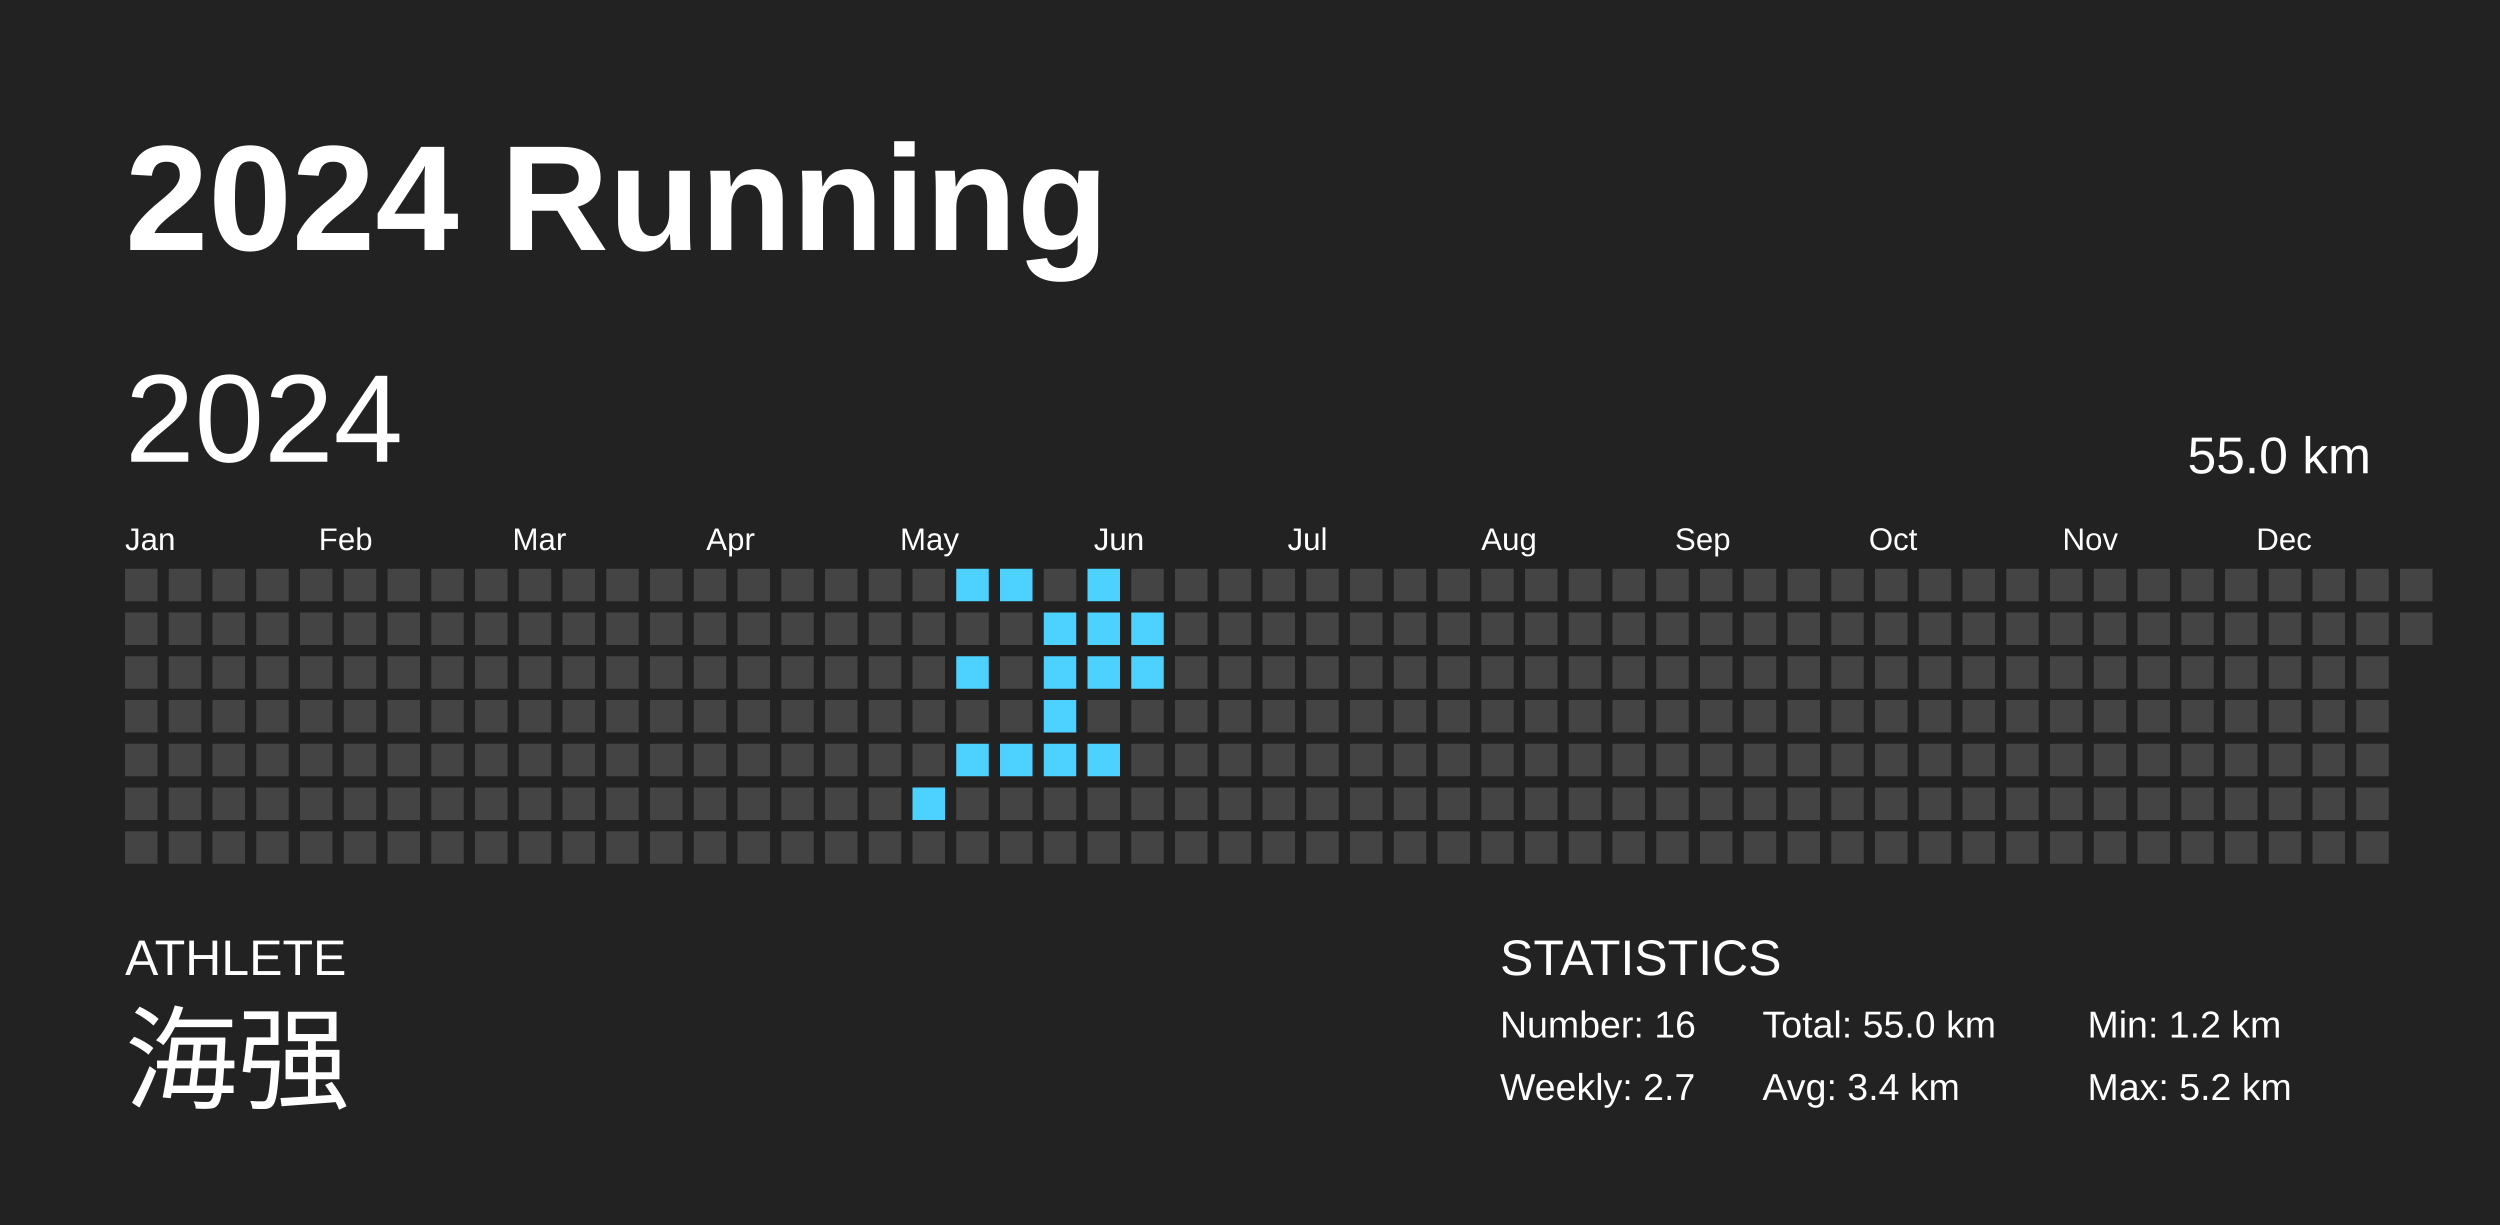
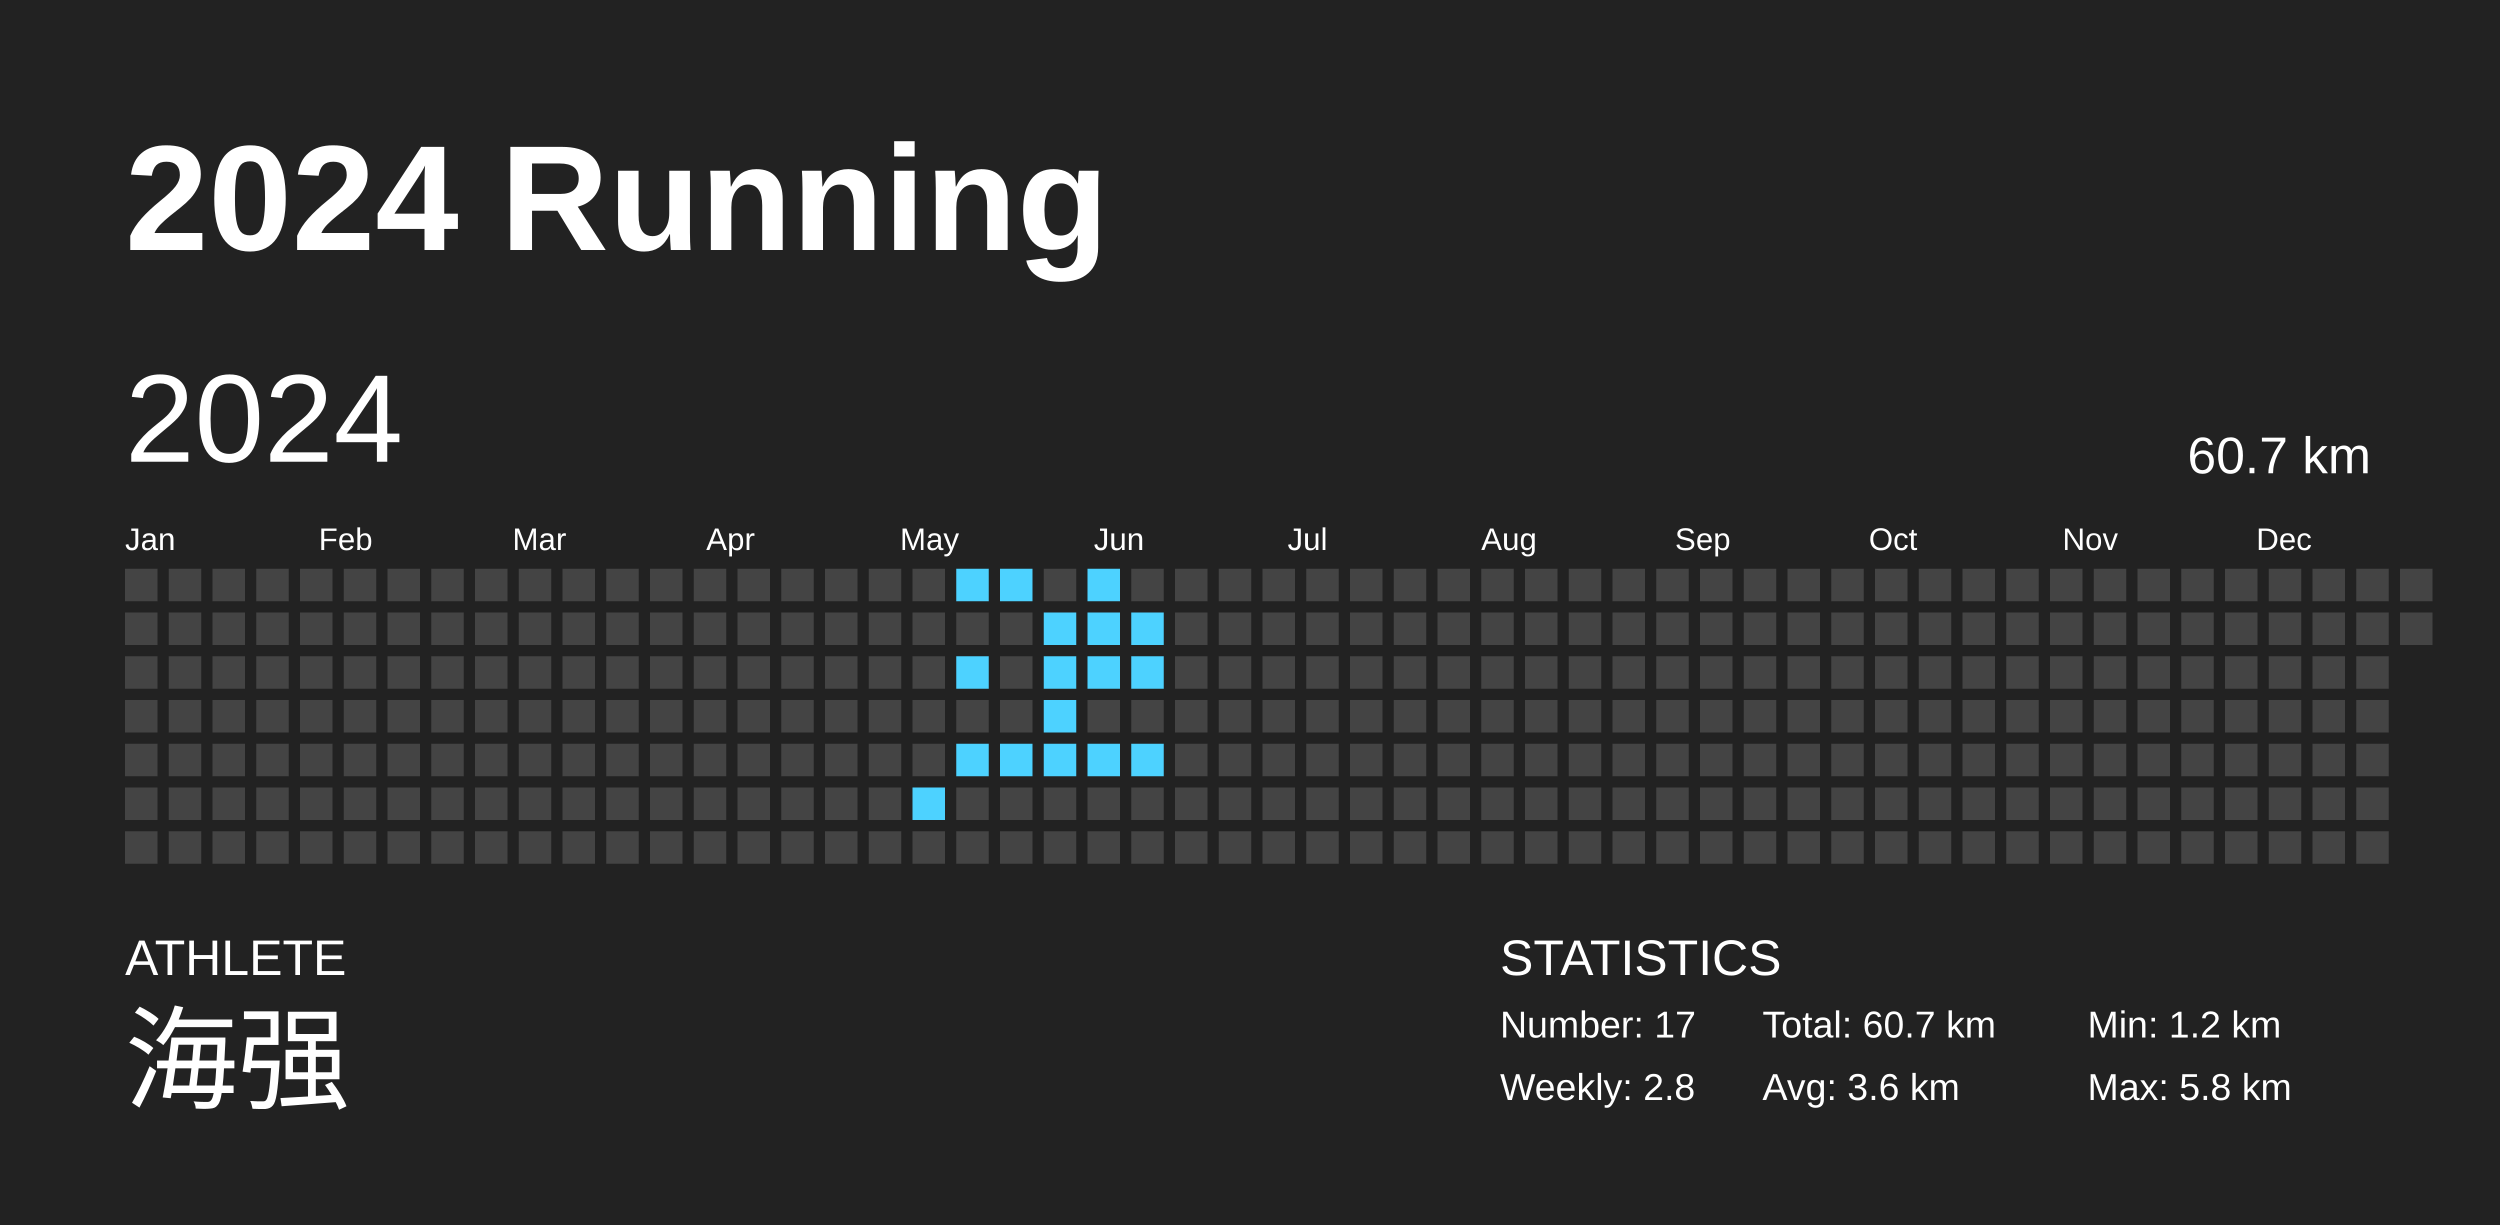
<svg xmlns="http://www.w3.org/2000/svg" baseProfile="full" height="98mm" version="1.1" viewBox="0,0,200,98" width="200mm">
  <defs />
  <rect fill="#222222" height="98" width="200" x="0" y="0" />
  <text fill="#FFFFFF" style="font-size:12px; font-family:Arial; font-weight:bold;" x="10" y="20">2024 Running</text>
  <text fill="#FFFFFF" style="font-size:4px; font-family:Arial" x="10" y="78">ATHLETE</text>
  <text fill="#FFFFFF" style="font-size:9px; font-family:Arial" x="10" y="88">海强</text>
  <text fill="#FFFFFF" style="font-size:4px; font-family:Arial" x="120" y="78">STATISTICS</text>
-   <text fill="#FFFFFF" style="font-size:3px; font-family:Arial" x="120" y="83">Number: 16</text>
-   <text fill="#FFFFFF" style="font-size:3px; font-family:Arial" x="120" y="88">Weekly: 2.7</text>
-   <text fill="#FFFFFF" style="font-size:3px; font-family:Arial" x="141" y="83">Total: 55.0 km</text>
-   <text fill="#FFFFFF" style="font-size:3px; font-family:Arial" x="141" y="88">Avg: 3.4 km</text>
+   <text fill="#FFFFFF" style="font-size:3px; font-family:Arial" x="120" y="83">Number: 17</text>
+   <text fill="#FFFFFF" style="font-size:3px; font-family:Arial" x="120" y="88">Weekly: 2.8</text>
+   <text fill="#FFFFFF" style="font-size:3px; font-family:Arial" x="141" y="83">Total: 60.7 km</text>
+   <text fill="#FFFFFF" style="font-size:3px; font-family:Arial" x="141" y="88">Avg: 3.6 km</text>
  <text fill="#FFFFFF" style="font-size:3px; font-family:Arial" x="167" y="83">Min: 1.2 km</text>
-   <text fill="#FFFFFF" style="font-size:3px; font-family:Arial" x="167" y="88">Max: 5.2 km</text>
+   <text fill="#FFFFFF" style="font-size:3px; font-family:Arial" x="167" y="88">Max: 5.8 km</text>
  <text dominant-baseline="hanging" fill="#FFFFFF" style="font-size:10.0px; font-family:Arial;" x="10" y="30">2024</text>
-   <text dominant-baseline="hanging" fill="#FFFFFF" style="font-size:4.125px; font-family:Arial;" x="175" y="35">55.0 km</text>
+   <text dominant-baseline="hanging" fill="#FFFFFF" style="font-size:4.125px; font-family:Arial;" x="175" y="35">60.7 km</text>
  <text fill="#FFFFFF" style="font-size:2.5px; font-family:Arial" x="10.0" y="44">Jan</text>
  <text fill="#FFFFFF" style="font-size:2.5px; font-family:Arial" x="25.5" y="44">Feb</text>
  <text fill="#FFFFFF" style="font-size:2.5px; font-family:Arial" x="41.0" y="44">Mar</text>
  <text fill="#FFFFFF" style="font-size:2.5px; font-family:Arial" x="56.5" y="44">Apr</text>
  <text fill="#FFFFFF" style="font-size:2.5px; font-family:Arial" x="72.0" y="44">May</text>
  <text fill="#FFFFFF" style="font-size:2.5px; font-family:Arial" x="87.5" y="44">Jun</text>
  <text fill="#FFFFFF" style="font-size:2.5px; font-family:Arial" x="103.0" y="44">Jul</text>
  <text fill="#FFFFFF" style="font-size:2.5px; font-family:Arial" x="118.5" y="44">Aug</text>
  <text fill="#FFFFFF" style="font-size:2.5px; font-family:Arial" x="134.0" y="44">Sep</text>
  <text fill="#FFFFFF" style="font-size:2.5px; font-family:Arial" x="149.5" y="44">Oct</text>
  <text fill="#FFFFFF" style="font-size:2.5px; font-family:Arial" x="165.0" y="44">Nov</text>
  <text fill="#FFFFFF" style="font-size:2.5px; font-family:Arial" x="180.5" y="44">Dec</text>
  <rect fill="#444444" height="2.6" width="2.6" x="10.0" y="45.5" />
  <rect fill="#444444" height="2.6" width="2.6" x="10.0" y="49.0" />
  <rect fill="#444444" height="2.6" width="2.6" x="10.0" y="52.5" />
  <rect fill="#444444" height="2.6" width="2.6" x="10.0" y="56.0" />
  <rect fill="#444444" height="2.6" width="2.6" x="10.0" y="59.5" />
  <rect fill="#444444" height="2.6" width="2.6" x="10.0" y="63.0" />
  <rect fill="#444444" height="2.6" width="2.6" x="10.0" y="66.5" />
  <rect fill="#444444" height="2.6" width="2.6" x="13.5" y="45.5" />
  <rect fill="#444444" height="2.6" width="2.6" x="13.5" y="49.0" />
  <rect fill="#444444" height="2.6" width="2.6" x="13.5" y="52.5" />
  <rect fill="#444444" height="2.6" width="2.6" x="13.5" y="56.0" />
  <rect fill="#444444" height="2.6" width="2.6" x="13.5" y="59.5" />
  <rect fill="#444444" height="2.6" width="2.6" x="13.5" y="63.0" />
  <rect fill="#444444" height="2.6" width="2.6" x="13.5" y="66.5" />
  <rect fill="#444444" height="2.6" width="2.6" x="17.0" y="45.5" />
  <rect fill="#444444" height="2.6" width="2.6" x="17.0" y="49.0" />
  <rect fill="#444444" height="2.6" width="2.6" x="17.0" y="52.5" />
  <rect fill="#444444" height="2.6" width="2.6" x="17.0" y="56.0" />
  <rect fill="#444444" height="2.6" width="2.6" x="17.0" y="59.5" />
  <rect fill="#444444" height="2.6" width="2.6" x="17.0" y="63.0" />
  <rect fill="#444444" height="2.6" width="2.6" x="17.0" y="66.5" />
  <rect fill="#444444" height="2.6" width="2.6" x="20.5" y="45.5" />
  <rect fill="#444444" height="2.6" width="2.6" x="20.5" y="49.0" />
  <rect fill="#444444" height="2.6" width="2.6" x="20.5" y="52.5" />
  <rect fill="#444444" height="2.6" width="2.6" x="20.5" y="56.0" />
  <rect fill="#444444" height="2.6" width="2.6" x="20.5" y="59.5" />
  <rect fill="#444444" height="2.6" width="2.6" x="20.5" y="63.0" />
  <rect fill="#444444" height="2.6" width="2.6" x="20.5" y="66.5" />
  <rect fill="#444444" height="2.6" width="2.6" x="24.0" y="45.5" />
  <rect fill="#444444" height="2.6" width="2.6" x="24.0" y="49.0" />
  <rect fill="#444444" height="2.6" width="2.6" x="24.0" y="52.5" />
  <rect fill="#444444" height="2.6" width="2.6" x="24.0" y="56.0" />
  <rect fill="#444444" height="2.6" width="2.6" x="24.0" y="59.5" />
  <rect fill="#444444" height="2.6" width="2.6" x="24.0" y="63.0" />
  <rect fill="#444444" height="2.6" width="2.6" x="24.0" y="66.5" />
  <rect fill="#444444" height="2.6" width="2.6" x="27.5" y="45.5" />
  <rect fill="#444444" height="2.6" width="2.6" x="27.5" y="49.0" />
  <rect fill="#444444" height="2.6" width="2.6" x="27.5" y="52.5" />
  <rect fill="#444444" height="2.6" width="2.6" x="27.5" y="56.0" />
  <rect fill="#444444" height="2.6" width="2.6" x="27.5" y="59.5" />
  <rect fill="#444444" height="2.6" width="2.6" x="27.5" y="63.0" />
  <rect fill="#444444" height="2.6" width="2.6" x="27.5" y="66.5" />
  <rect fill="#444444" height="2.6" width="2.6" x="31.0" y="45.5" />
  <rect fill="#444444" height="2.6" width="2.6" x="31.0" y="49.0" />
  <rect fill="#444444" height="2.6" width="2.6" x="31.0" y="52.5" />
  <rect fill="#444444" height="2.6" width="2.6" x="31.0" y="56.0" />
  <rect fill="#444444" height="2.6" width="2.6" x="31.0" y="59.5" />
  <rect fill="#444444" height="2.6" width="2.6" x="31.0" y="63.0" />
  <rect fill="#444444" height="2.6" width="2.6" x="31.0" y="66.5" />
  <rect fill="#444444" height="2.6" width="2.6" x="34.5" y="45.5" />
  <rect fill="#444444" height="2.6" width="2.6" x="34.5" y="49.0" />
  <rect fill="#444444" height="2.6" width="2.6" x="34.5" y="52.5" />
  <rect fill="#444444" height="2.6" width="2.6" x="34.5" y="56.0" />
  <rect fill="#444444" height="2.6" width="2.6" x="34.5" y="59.5" />
  <rect fill="#444444" height="2.6" width="2.6" x="34.5" y="63.0" />
  <rect fill="#444444" height="2.6" width="2.6" x="34.5" y="66.5" />
  <rect fill="#444444" height="2.6" width="2.6" x="38.0" y="45.5" />
  <rect fill="#444444" height="2.6" width="2.6" x="38.0" y="49.0" />
  <rect fill="#444444" height="2.6" width="2.6" x="38.0" y="52.5" />
  <rect fill="#444444" height="2.6" width="2.6" x="38.0" y="56.0" />
  <rect fill="#444444" height="2.6" width="2.6" x="38.0" y="59.5" />
  <rect fill="#444444" height="2.6" width="2.6" x="38.0" y="63.0" />
  <rect fill="#444444" height="2.6" width="2.6" x="38.0" y="66.5" />
  <rect fill="#444444" height="2.6" width="2.6" x="41.5" y="45.5" />
  <rect fill="#444444" height="2.6" width="2.6" x="41.5" y="49.0" />
  <rect fill="#444444" height="2.6" width="2.6" x="41.5" y="52.5" />
  <rect fill="#444444" height="2.6" width="2.6" x="41.5" y="56.0" />
  <rect fill="#444444" height="2.6" width="2.6" x="41.5" y="59.5" />
  <rect fill="#444444" height="2.6" width="2.6" x="41.5" y="63.0" />
  <rect fill="#444444" height="2.6" width="2.6" x="41.5" y="66.5" />
  <rect fill="#444444" height="2.6" width="2.6" x="45.0" y="45.5" />
  <rect fill="#444444" height="2.6" width="2.6" x="45.0" y="49.0" />
  <rect fill="#444444" height="2.6" width="2.6" x="45.0" y="52.5" />
  <rect fill="#444444" height="2.6" width="2.6" x="45.0" y="56.0" />
  <rect fill="#444444" height="2.6" width="2.6" x="45.0" y="59.5" />
  <rect fill="#444444" height="2.6" width="2.6" x="45.0" y="63.0" />
  <rect fill="#444444" height="2.6" width="2.6" x="45.0" y="66.5" />
  <rect fill="#444444" height="2.6" width="2.6" x="48.5" y="45.5" />
  <rect fill="#444444" height="2.6" width="2.6" x="48.5" y="49.0" />
  <rect fill="#444444" height="2.6" width="2.6" x="48.5" y="52.5" />
  <rect fill="#444444" height="2.6" width="2.6" x="48.5" y="56.0" />
  <rect fill="#444444" height="2.6" width="2.6" x="48.5" y="59.5" />
  <rect fill="#444444" height="2.6" width="2.6" x="48.5" y="63.0" />
  <rect fill="#444444" height="2.6" width="2.6" x="48.5" y="66.5" />
  <rect fill="#444444" height="2.6" width="2.6" x="52.0" y="45.5" />
  <rect fill="#444444" height="2.6" width="2.6" x="52.0" y="49.0" />
  <rect fill="#444444" height="2.6" width="2.6" x="52.0" y="52.5" />
  <rect fill="#444444" height="2.6" width="2.6" x="52.0" y="56.0" />
  <rect fill="#444444" height="2.6" width="2.6" x="52.0" y="59.5" />
  <rect fill="#444444" height="2.6" width="2.6" x="52.0" y="63.0" />
  <rect fill="#444444" height="2.6" width="2.6" x="52.0" y="66.5" />
  <rect fill="#444444" height="2.6" width="2.6" x="55.5" y="45.5" />
  <rect fill="#444444" height="2.6" width="2.6" x="55.5" y="49.0" />
  <rect fill="#444444" height="2.6" width="2.6" x="55.5" y="52.5" />
  <rect fill="#444444" height="2.6" width="2.6" x="55.5" y="56.0" />
  <rect fill="#444444" height="2.6" width="2.6" x="55.5" y="59.5" />
  <rect fill="#444444" height="2.6" width="2.6" x="55.5" y="63.0" />
  <rect fill="#444444" height="2.6" width="2.6" x="55.5" y="66.5" />
  <rect fill="#444444" height="2.6" width="2.6" x="59.0" y="45.5" />
  <rect fill="#444444" height="2.6" width="2.6" x="59.0" y="49.0" />
  <rect fill="#444444" height="2.6" width="2.6" x="59.0" y="52.5" />
  <rect fill="#444444" height="2.6" width="2.6" x="59.0" y="56.0" />
  <rect fill="#444444" height="2.6" width="2.6" x="59.0" y="59.5" />
  <rect fill="#444444" height="2.6" width="2.6" x="59.0" y="63.0" />
  <rect fill="#444444" height="2.6" width="2.6" x="59.0" y="66.5" />
  <rect fill="#444444" height="2.6" width="2.6" x="62.5" y="45.5" />
  <rect fill="#444444" height="2.6" width="2.6" x="62.5" y="49.0" />
  <rect fill="#444444" height="2.6" width="2.6" x="62.5" y="52.5" />
  <rect fill="#444444" height="2.6" width="2.6" x="62.5" y="56.0" />
  <rect fill="#444444" height="2.6" width="2.6" x="62.5" y="59.5" />
  <rect fill="#444444" height="2.6" width="2.6" x="62.5" y="63.0" />
  <rect fill="#444444" height="2.6" width="2.6" x="62.5" y="66.5" />
  <rect fill="#444444" height="2.6" width="2.6" x="66.0" y="45.5" />
  <rect fill="#444444" height="2.6" width="2.6" x="66.0" y="49.0" />
  <rect fill="#444444" height="2.6" width="2.6" x="66.0" y="52.5" />
  <rect fill="#444444" height="2.6" width="2.6" x="66.0" y="56.0" />
  <rect fill="#444444" height="2.6" width="2.6" x="66.0" y="59.5" />
  <rect fill="#444444" height="2.6" width="2.6" x="66.0" y="63.0" />
  <rect fill="#444444" height="2.6" width="2.6" x="66.0" y="66.5" />
  <rect fill="#444444" height="2.6" width="2.6" x="69.5" y="45.5" />
  <rect fill="#444444" height="2.6" width="2.6" x="69.5" y="49.0" />
  <rect fill="#444444" height="2.6" width="2.6" x="69.5" y="52.5" />
  <rect fill="#444444" height="2.6" width="2.6" x="69.5" y="56.0" />
  <rect fill="#444444" height="2.6" width="2.6" x="69.5" y="59.5" />
  <rect fill="#444444" height="2.6" width="2.6" x="69.5" y="63.0" />
  <rect fill="#444444" height="2.6" width="2.6" x="69.5" y="66.5" />
  <rect fill="#444444" height="2.6" width="2.6" x="73.0" y="45.5" />
  <rect fill="#444444" height="2.6" width="2.6" x="73.0" y="49.0" />
  <rect fill="#444444" height="2.6" width="2.6" x="73.0" y="52.5" />
  <rect fill="#444444" height="2.6" width="2.6" x="73.0" y="56.0" />
  <rect fill="#444444" height="2.6" width="2.6" x="73.0" y="59.5" />
  <rect fill="#4dd2ff" height="2.6" width="2.6" x="73.0" y="63.0" />
  <rect fill="#444444" height="2.6" width="2.6" x="73.0" y="66.5" />
  <rect fill="#4dd2ff" height="2.6" width="2.6" x="76.5" y="45.5" />
  <rect fill="#444444" height="2.6" width="2.6" x="76.5" y="49.0" />
  <rect fill="#4dd2ff" height="2.6" width="2.6" x="76.5" y="52.5" />
  <rect fill="#444444" height="2.6" width="2.6" x="76.5" y="56.0" />
  <rect fill="#4dd2ff" height="2.6" width="2.6" x="76.5" y="59.5" />
  <rect fill="#444444" height="2.6" width="2.6" x="76.5" y="63.0" />
  <rect fill="#444444" height="2.6" width="2.6" x="76.5" y="66.5" />
  <rect fill="#4dd2ff" height="2.6" width="2.6" x="80.0" y="45.5" />
  <rect fill="#444444" height="2.6" width="2.6" x="80.0" y="49.0" />
  <rect fill="#444444" height="2.6" width="2.6" x="80.0" y="52.5" />
  <rect fill="#444444" height="2.6" width="2.6" x="80.0" y="56.0" />
  <rect fill="#4dd2ff" height="2.6" width="2.6" x="80.0" y="59.5" />
  <rect fill="#444444" height="2.6" width="2.6" x="80.0" y="63.0" />
  <rect fill="#444444" height="2.6" width="2.6" x="80.0" y="66.5" />
  <rect fill="#444444" height="2.6" width="2.6" x="83.5" y="45.5" />
  <rect fill="#4dd2ff" height="2.6" width="2.6" x="83.5" y="49.0" />
  <rect fill="#4dd2ff" height="2.6" width="2.6" x="83.5" y="52.5" />
  <rect fill="#4dd2ff" height="2.6" width="2.6" x="83.5" y="56.0" />
  <rect fill="#4dd2ff" height="2.6" width="2.6" x="83.5" y="59.5" />
  <rect fill="#444444" height="2.6" width="2.6" x="83.5" y="63.0" />
  <rect fill="#444444" height="2.6" width="2.6" x="83.5" y="66.5" />
  <rect fill="#4dd2ff" height="2.6" width="2.6" x="87.0" y="45.5" />
  <rect fill="#4dd2ff" height="2.6" width="2.6" x="87.0" y="49.0" />
  <rect fill="#4dd2ff" height="2.6" width="2.6" x="87.0" y="52.5" />
  <rect fill="#444444" height="2.6" width="2.6" x="87.0" y="56.0" />
  <rect fill="#4dd2ff" height="2.6" width="2.6" x="87.0" y="59.5" />
  <rect fill="#444444" height="2.6" width="2.6" x="87.0" y="63.0" />
  <rect fill="#444444" height="2.6" width="2.6" x="87.0" y="66.5" />
  <rect fill="#444444" height="2.6" width="2.6" x="90.5" y="45.5" />
  <rect fill="#4dd2ff" height="2.6" width="2.6" x="90.5" y="49.0" />
  <rect fill="#4dd2ff" height="2.6" width="2.6" x="90.5" y="52.5" />
  <rect fill="#444444" height="2.6" width="2.6" x="90.5" y="56.0" />
-   <rect fill="#444444" height="2.6" width="2.6" x="90.5" y="59.5" />
+   <rect fill="#4dd2ff" height="2.6" width="2.6" x="90.5" y="59.5" />
  <rect fill="#444444" height="2.6" width="2.6" x="90.5" y="63.0" />
  <rect fill="#444444" height="2.6" width="2.6" x="90.5" y="66.5" />
  <rect fill="#444444" height="2.6" width="2.6" x="94.0" y="45.5" />
  <rect fill="#444444" height="2.6" width="2.6" x="94.0" y="49.0" />
  <rect fill="#444444" height="2.6" width="2.6" x="94.0" y="52.5" />
  <rect fill="#444444" height="2.6" width="2.6" x="94.0" y="56.0" />
  <rect fill="#444444" height="2.6" width="2.6" x="94.0" y="59.5" />
  <rect fill="#444444" height="2.6" width="2.6" x="94.0" y="63.0" />
  <rect fill="#444444" height="2.6" width="2.6" x="94.0" y="66.5" />
  <rect fill="#444444" height="2.6" width="2.6" x="97.5" y="45.5" />
  <rect fill="#444444" height="2.6" width="2.6" x="97.5" y="49.0" />
  <rect fill="#444444" height="2.6" width="2.6" x="97.5" y="52.5" />
  <rect fill="#444444" height="2.6" width="2.6" x="97.5" y="56.0" />
  <rect fill="#444444" height="2.6" width="2.6" x="97.5" y="59.5" />
  <rect fill="#444444" height="2.6" width="2.6" x="97.5" y="63.0" />
  <rect fill="#444444" height="2.6" width="2.6" x="97.5" y="66.5" />
  <rect fill="#444444" height="2.6" width="2.6" x="101.0" y="45.5" />
  <rect fill="#444444" height="2.6" width="2.6" x="101.0" y="49.0" />
  <rect fill="#444444" height="2.6" width="2.6" x="101.0" y="52.5" />
  <rect fill="#444444" height="2.6" width="2.6" x="101.0" y="56.0" />
  <rect fill="#444444" height="2.6" width="2.6" x="101.0" y="59.5" />
  <rect fill="#444444" height="2.6" width="2.6" x="101.0" y="63.0" />
  <rect fill="#444444" height="2.6" width="2.6" x="101.0" y="66.5" />
  <rect fill="#444444" height="2.6" width="2.6" x="104.5" y="45.5" />
  <rect fill="#444444" height="2.6" width="2.6" x="104.5" y="49.0" />
  <rect fill="#444444" height="2.6" width="2.6" x="104.5" y="52.5" />
  <rect fill="#444444" height="2.6" width="2.6" x="104.5" y="56.0" />
  <rect fill="#444444" height="2.6" width="2.6" x="104.5" y="59.5" />
  <rect fill="#444444" height="2.6" width="2.6" x="104.5" y="63.0" />
  <rect fill="#444444" height="2.6" width="2.6" x="104.5" y="66.5" />
  <rect fill="#444444" height="2.6" width="2.6" x="108.0" y="45.5" />
  <rect fill="#444444" height="2.6" width="2.6" x="108.0" y="49.0" />
  <rect fill="#444444" height="2.6" width="2.6" x="108.0" y="52.5" />
  <rect fill="#444444" height="2.6" width="2.6" x="108.0" y="56.0" />
  <rect fill="#444444" height="2.6" width="2.6" x="108.0" y="59.5" />
  <rect fill="#444444" height="2.6" width="2.6" x="108.0" y="63.0" />
  <rect fill="#444444" height="2.6" width="2.6" x="108.0" y="66.5" />
  <rect fill="#444444" height="2.6" width="2.6" x="111.5" y="45.5" />
  <rect fill="#444444" height="2.6" width="2.6" x="111.5" y="49.0" />
  <rect fill="#444444" height="2.6" width="2.6" x="111.5" y="52.5" />
  <rect fill="#444444" height="2.6" width="2.6" x="111.5" y="56.0" />
  <rect fill="#444444" height="2.6" width="2.6" x="111.5" y="59.5" />
  <rect fill="#444444" height="2.6" width="2.6" x="111.5" y="63.0" />
  <rect fill="#444444" height="2.6" width="2.6" x="111.5" y="66.5" />
  <rect fill="#444444" height="2.6" width="2.6" x="115.0" y="45.5" />
  <rect fill="#444444" height="2.6" width="2.6" x="115.0" y="49.0" />
  <rect fill="#444444" height="2.6" width="2.6" x="115.0" y="52.5" />
  <rect fill="#444444" height="2.6" width="2.6" x="115.0" y="56.0" />
  <rect fill="#444444" height="2.6" width="2.6" x="115.0" y="59.5" />
  <rect fill="#444444" height="2.6" width="2.6" x="115.0" y="63.0" />
  <rect fill="#444444" height="2.6" width="2.6" x="115.0" y="66.5" />
  <rect fill="#444444" height="2.6" width="2.6" x="118.5" y="45.5" />
  <rect fill="#444444" height="2.6" width="2.6" x="118.5" y="49.0" />
  <rect fill="#444444" height="2.6" width="2.6" x="118.5" y="52.5" />
  <rect fill="#444444" height="2.6" width="2.6" x="118.5" y="56.0" />
  <rect fill="#444444" height="2.6" width="2.6" x="118.5" y="59.5" />
  <rect fill="#444444" height="2.6" width="2.6" x="118.5" y="63.0" />
  <rect fill="#444444" height="2.6" width="2.6" x="118.5" y="66.5" />
  <rect fill="#444444" height="2.6" width="2.6" x="122.0" y="45.5" />
  <rect fill="#444444" height="2.6" width="2.6" x="122.0" y="49.0" />
  <rect fill="#444444" height="2.6" width="2.6" x="122.0" y="52.5" />
  <rect fill="#444444" height="2.6" width="2.6" x="122.0" y="56.0" />
  <rect fill="#444444" height="2.6" width="2.6" x="122.0" y="59.5" />
  <rect fill="#444444" height="2.6" width="2.6" x="122.0" y="63.0" />
  <rect fill="#444444" height="2.6" width="2.6" x="122.0" y="66.5" />
  <rect fill="#444444" height="2.6" width="2.6" x="125.5" y="45.5" />
  <rect fill="#444444" height="2.6" width="2.6" x="125.5" y="49.0" />
  <rect fill="#444444" height="2.6" width="2.6" x="125.5" y="52.5" />
  <rect fill="#444444" height="2.6" width="2.6" x="125.5" y="56.0" />
  <rect fill="#444444" height="2.6" width="2.6" x="125.5" y="59.5" />
  <rect fill="#444444" height="2.6" width="2.6" x="125.5" y="63.0" />
  <rect fill="#444444" height="2.6" width="2.6" x="125.5" y="66.5" />
  <rect fill="#444444" height="2.6" width="2.6" x="129.0" y="45.5" />
  <rect fill="#444444" height="2.6" width="2.6" x="129.0" y="49.0" />
  <rect fill="#444444" height="2.6" width="2.6" x="129.0" y="52.5" />
  <rect fill="#444444" height="2.6" width="2.6" x="129.0" y="56.0" />
  <rect fill="#444444" height="2.6" width="2.6" x="129.0" y="59.5" />
  <rect fill="#444444" height="2.6" width="2.6" x="129.0" y="63.0" />
  <rect fill="#444444" height="2.6" width="2.6" x="129.0" y="66.5" />
  <rect fill="#444444" height="2.6" width="2.6" x="132.5" y="45.5" />
  <rect fill="#444444" height="2.6" width="2.6" x="132.5" y="49.0" />
  <rect fill="#444444" height="2.6" width="2.6" x="132.5" y="52.5" />
  <rect fill="#444444" height="2.6" width="2.6" x="132.5" y="56.0" />
  <rect fill="#444444" height="2.6" width="2.6" x="132.5" y="59.5" />
  <rect fill="#444444" height="2.6" width="2.6" x="132.5" y="63.0" />
  <rect fill="#444444" height="2.6" width="2.6" x="132.5" y="66.5" />
  <rect fill="#444444" height="2.6" width="2.6" x="136.0" y="45.5" />
  <rect fill="#444444" height="2.6" width="2.6" x="136.0" y="49.0" />
  <rect fill="#444444" height="2.6" width="2.6" x="136.0" y="52.5" />
  <rect fill="#444444" height="2.6" width="2.6" x="136.0" y="56.0" />
  <rect fill="#444444" height="2.6" width="2.6" x="136.0" y="59.5" />
  <rect fill="#444444" height="2.6" width="2.6" x="136.0" y="63.0" />
  <rect fill="#444444" height="2.6" width="2.6" x="136.0" y="66.5" />
  <rect fill="#444444" height="2.6" width="2.6" x="139.5" y="45.5" />
  <rect fill="#444444" height="2.6" width="2.6" x="139.5" y="49.0" />
  <rect fill="#444444" height="2.6" width="2.6" x="139.5" y="52.5" />
  <rect fill="#444444" height="2.6" width="2.6" x="139.5" y="56.0" />
  <rect fill="#444444" height="2.6" width="2.6" x="139.5" y="59.5" />
  <rect fill="#444444" height="2.6" width="2.6" x="139.5" y="63.0" />
  <rect fill="#444444" height="2.6" width="2.6" x="139.5" y="66.5" />
  <rect fill="#444444" height="2.6" width="2.6" x="143.0" y="45.5" />
  <rect fill="#444444" height="2.6" width="2.6" x="143.0" y="49.0" />
  <rect fill="#444444" height="2.6" width="2.6" x="143.0" y="52.5" />
  <rect fill="#444444" height="2.6" width="2.6" x="143.0" y="56.0" />
  <rect fill="#444444" height="2.6" width="2.6" x="143.0" y="59.5" />
  <rect fill="#444444" height="2.6" width="2.6" x="143.0" y="63.0" />
  <rect fill="#444444" height="2.6" width="2.6" x="143.0" y="66.5" />
  <rect fill="#444444" height="2.6" width="2.6" x="146.5" y="45.5" />
  <rect fill="#444444" height="2.6" width="2.6" x="146.5" y="49.0" />
  <rect fill="#444444" height="2.6" width="2.6" x="146.5" y="52.5" />
  <rect fill="#444444" height="2.6" width="2.6" x="146.5" y="56.0" />
  <rect fill="#444444" height="2.6" width="2.6" x="146.5" y="59.5" />
  <rect fill="#444444" height="2.6" width="2.6" x="146.5" y="63.0" />
  <rect fill="#444444" height="2.6" width="2.6" x="146.5" y="66.5" />
  <rect fill="#444444" height="2.6" width="2.6" x="150.0" y="45.5" />
  <rect fill="#444444" height="2.6" width="2.6" x="150.0" y="49.0" />
  <rect fill="#444444" height="2.6" width="2.6" x="150.0" y="52.5" />
  <rect fill="#444444" height="2.6" width="2.6" x="150.0" y="56.0" />
  <rect fill="#444444" height="2.6" width="2.6" x="150.0" y="59.5" />
  <rect fill="#444444" height="2.6" width="2.6" x="150.0" y="63.0" />
  <rect fill="#444444" height="2.6" width="2.6" x="150.0" y="66.5" />
  <rect fill="#444444" height="2.6" width="2.6" x="153.5" y="45.5" />
  <rect fill="#444444" height="2.6" width="2.6" x="153.5" y="49.0" />
  <rect fill="#444444" height="2.6" width="2.6" x="153.5" y="52.5" />
  <rect fill="#444444" height="2.6" width="2.6" x="153.5" y="56.0" />
  <rect fill="#444444" height="2.6" width="2.6" x="153.5" y="59.5" />
  <rect fill="#444444" height="2.6" width="2.6" x="153.5" y="63.0" />
  <rect fill="#444444" height="2.6" width="2.6" x="153.5" y="66.5" />
  <rect fill="#444444" height="2.6" width="2.6" x="157.0" y="45.5" />
  <rect fill="#444444" height="2.6" width="2.6" x="157.0" y="49.0" />
  <rect fill="#444444" height="2.6" width="2.6" x="157.0" y="52.5" />
  <rect fill="#444444" height="2.6" width="2.6" x="157.0" y="56.0" />
  <rect fill="#444444" height="2.6" width="2.6" x="157.0" y="59.5" />
  <rect fill="#444444" height="2.6" width="2.6" x="157.0" y="63.0" />
  <rect fill="#444444" height="2.6" width="2.6" x="157.0" y="66.5" />
  <rect fill="#444444" height="2.6" width="2.6" x="160.5" y="45.5" />
  <rect fill="#444444" height="2.6" width="2.6" x="160.5" y="49.0" />
  <rect fill="#444444" height="2.6" width="2.6" x="160.5" y="52.5" />
  <rect fill="#444444" height="2.6" width="2.6" x="160.5" y="56.0" />
  <rect fill="#444444" height="2.6" width="2.6" x="160.5" y="59.5" />
  <rect fill="#444444" height="2.6" width="2.6" x="160.5" y="63.0" />
  <rect fill="#444444" height="2.6" width="2.6" x="160.5" y="66.5" />
  <rect fill="#444444" height="2.6" width="2.6" x="164.0" y="45.5" />
  <rect fill="#444444" height="2.6" width="2.6" x="164.0" y="49.0" />
  <rect fill="#444444" height="2.6" width="2.6" x="164.0" y="52.5" />
  <rect fill="#444444" height="2.6" width="2.6" x="164.0" y="56.0" />
  <rect fill="#444444" height="2.6" width="2.6" x="164.0" y="59.5" />
  <rect fill="#444444" height="2.6" width="2.6" x="164.0" y="63.0" />
  <rect fill="#444444" height="2.6" width="2.6" x="164.0" y="66.5" />
  <rect fill="#444444" height="2.6" width="2.6" x="167.5" y="45.5" />
  <rect fill="#444444" height="2.6" width="2.6" x="167.5" y="49.0" />
  <rect fill="#444444" height="2.6" width="2.6" x="167.5" y="52.5" />
  <rect fill="#444444" height="2.6" width="2.6" x="167.5" y="56.0" />
  <rect fill="#444444" height="2.6" width="2.6" x="167.5" y="59.5" />
  <rect fill="#444444" height="2.6" width="2.6" x="167.5" y="63.0" />
  <rect fill="#444444" height="2.6" width="2.6" x="167.5" y="66.5" />
  <rect fill="#444444" height="2.6" width="2.6" x="171.0" y="45.5" />
  <rect fill="#444444" height="2.6" width="2.6" x="171.0" y="49.0" />
  <rect fill="#444444" height="2.6" width="2.6" x="171.0" y="52.5" />
  <rect fill="#444444" height="2.6" width="2.6" x="171.0" y="56.0" />
  <rect fill="#444444" height="2.6" width="2.6" x="171.0" y="59.5" />
  <rect fill="#444444" height="2.6" width="2.6" x="171.0" y="63.0" />
  <rect fill="#444444" height="2.6" width="2.6" x="171.0" y="66.5" />
  <rect fill="#444444" height="2.6" width="2.6" x="174.5" y="45.5" />
  <rect fill="#444444" height="2.6" width="2.6" x="174.5" y="49.0" />
  <rect fill="#444444" height="2.6" width="2.6" x="174.5" y="52.5" />
  <rect fill="#444444" height="2.6" width="2.6" x="174.5" y="56.0" />
  <rect fill="#444444" height="2.6" width="2.6" x="174.5" y="59.5" />
  <rect fill="#444444" height="2.6" width="2.6" x="174.5" y="63.0" />
  <rect fill="#444444" height="2.6" width="2.6" x="174.5" y="66.5" />
  <rect fill="#444444" height="2.6" width="2.6" x="178.0" y="45.5" />
  <rect fill="#444444" height="2.6" width="2.6" x="178.0" y="49.0" />
  <rect fill="#444444" height="2.6" width="2.6" x="178.0" y="52.5" />
  <rect fill="#444444" height="2.6" width="2.6" x="178.0" y="56.0" />
  <rect fill="#444444" height="2.6" width="2.6" x="178.0" y="59.5" />
  <rect fill="#444444" height="2.6" width="2.6" x="178.0" y="63.0" />
  <rect fill="#444444" height="2.6" width="2.6" x="178.0" y="66.5" />
  <rect fill="#444444" height="2.6" width="2.6" x="181.5" y="45.5" />
  <rect fill="#444444" height="2.6" width="2.6" x="181.5" y="49.0" />
  <rect fill="#444444" height="2.6" width="2.6" x="181.5" y="52.5" />
  <rect fill="#444444" height="2.6" width="2.6" x="181.5" y="56.0" />
  <rect fill="#444444" height="2.6" width="2.6" x="181.5" y="59.5" />
  <rect fill="#444444" height="2.6" width="2.6" x="181.5" y="63.0" />
  <rect fill="#444444" height="2.6" width="2.6" x="181.5" y="66.5" />
  <rect fill="#444444" height="2.6" width="2.6" x="185.0" y="45.5" />
  <rect fill="#444444" height="2.6" width="2.6" x="185.0" y="49.0" />
  <rect fill="#444444" height="2.6" width="2.6" x="185.0" y="52.5" />
  <rect fill="#444444" height="2.6" width="2.6" x="185.0" y="56.0" />
  <rect fill="#444444" height="2.6" width="2.6" x="185.0" y="59.5" />
  <rect fill="#444444" height="2.6" width="2.6" x="185.0" y="63.0" />
  <rect fill="#444444" height="2.6" width="2.6" x="185.0" y="66.5" />
  <rect fill="#444444" height="2.6" width="2.6" x="188.5" y="45.5" />
  <rect fill="#444444" height="2.6" width="2.6" x="188.5" y="49.0" />
  <rect fill="#444444" height="2.6" width="2.6" x="188.5" y="52.5" />
  <rect fill="#444444" height="2.6" width="2.6" x="188.5" y="56.0" />
  <rect fill="#444444" height="2.6" width="2.6" x="188.5" y="59.5" />
  <rect fill="#444444" height="2.6" width="2.6" x="188.5" y="63.0" />
  <rect fill="#444444" height="2.6" width="2.6" x="188.5" y="66.5" />
  <rect fill="#444444" height="2.6" width="2.6" x="192.0" y="45.5" />
  <rect fill="#444444" height="2.6" width="2.6" x="192.0" y="49.0" />
</svg>
